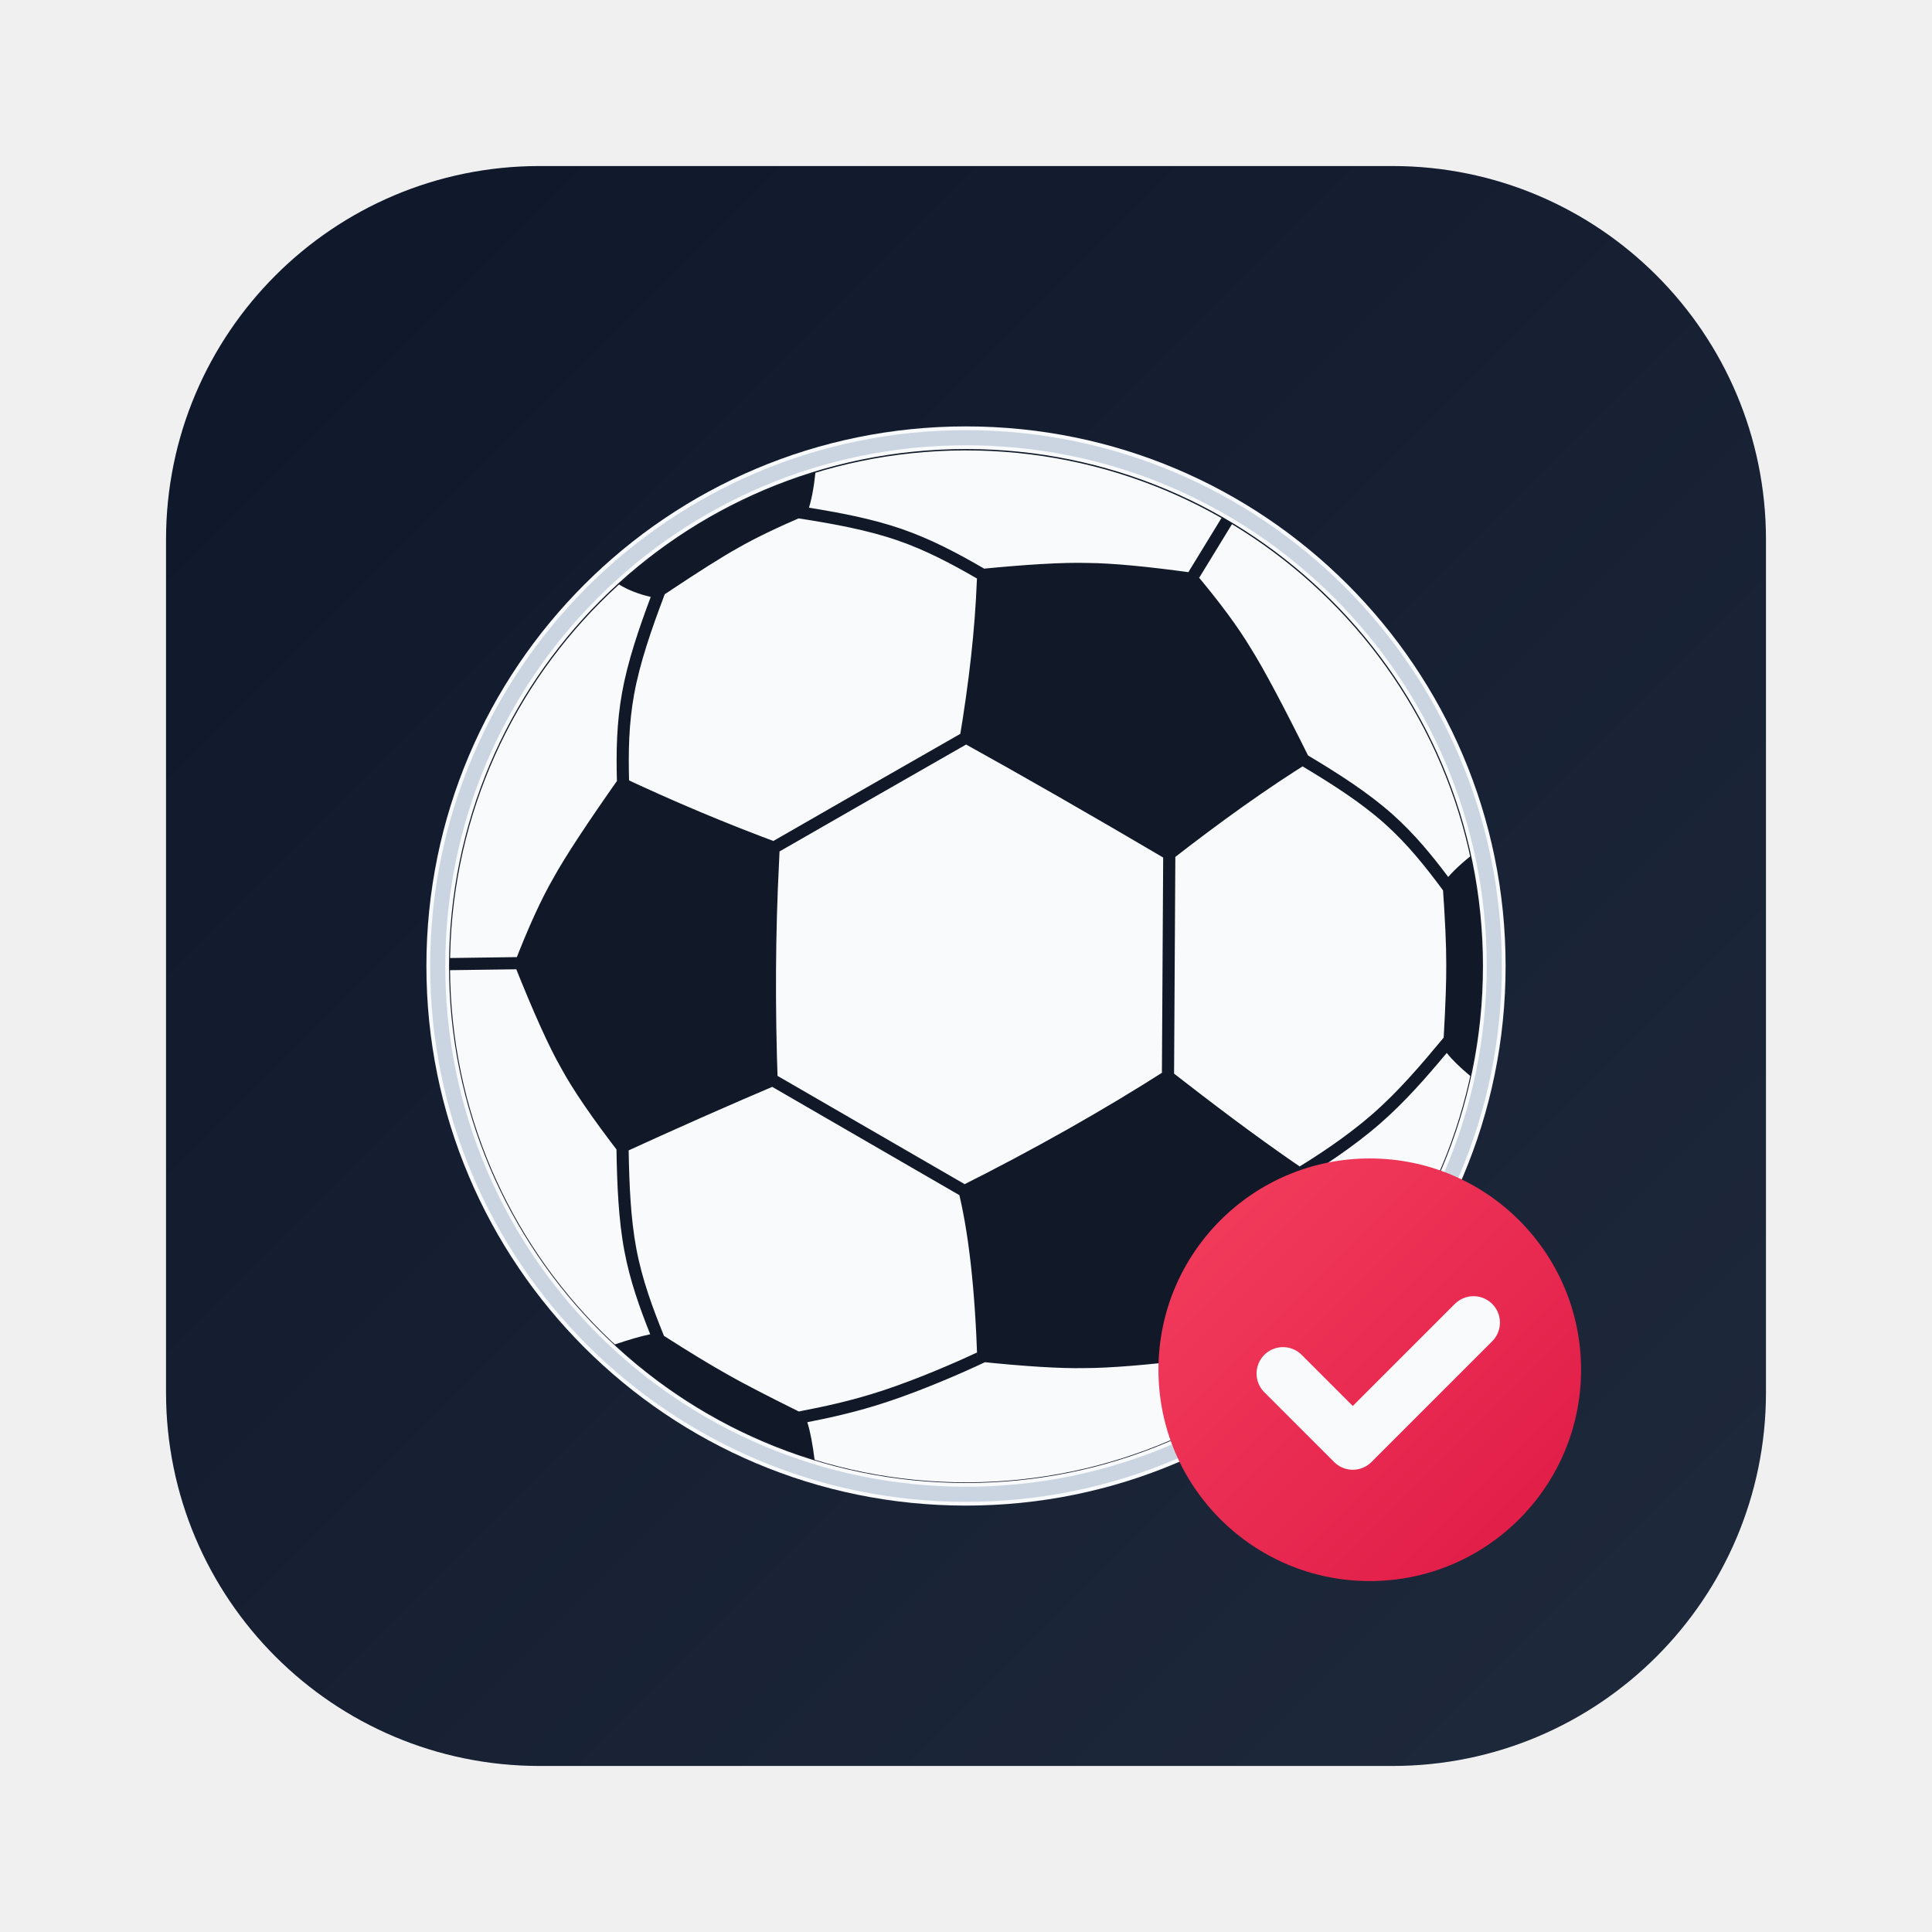
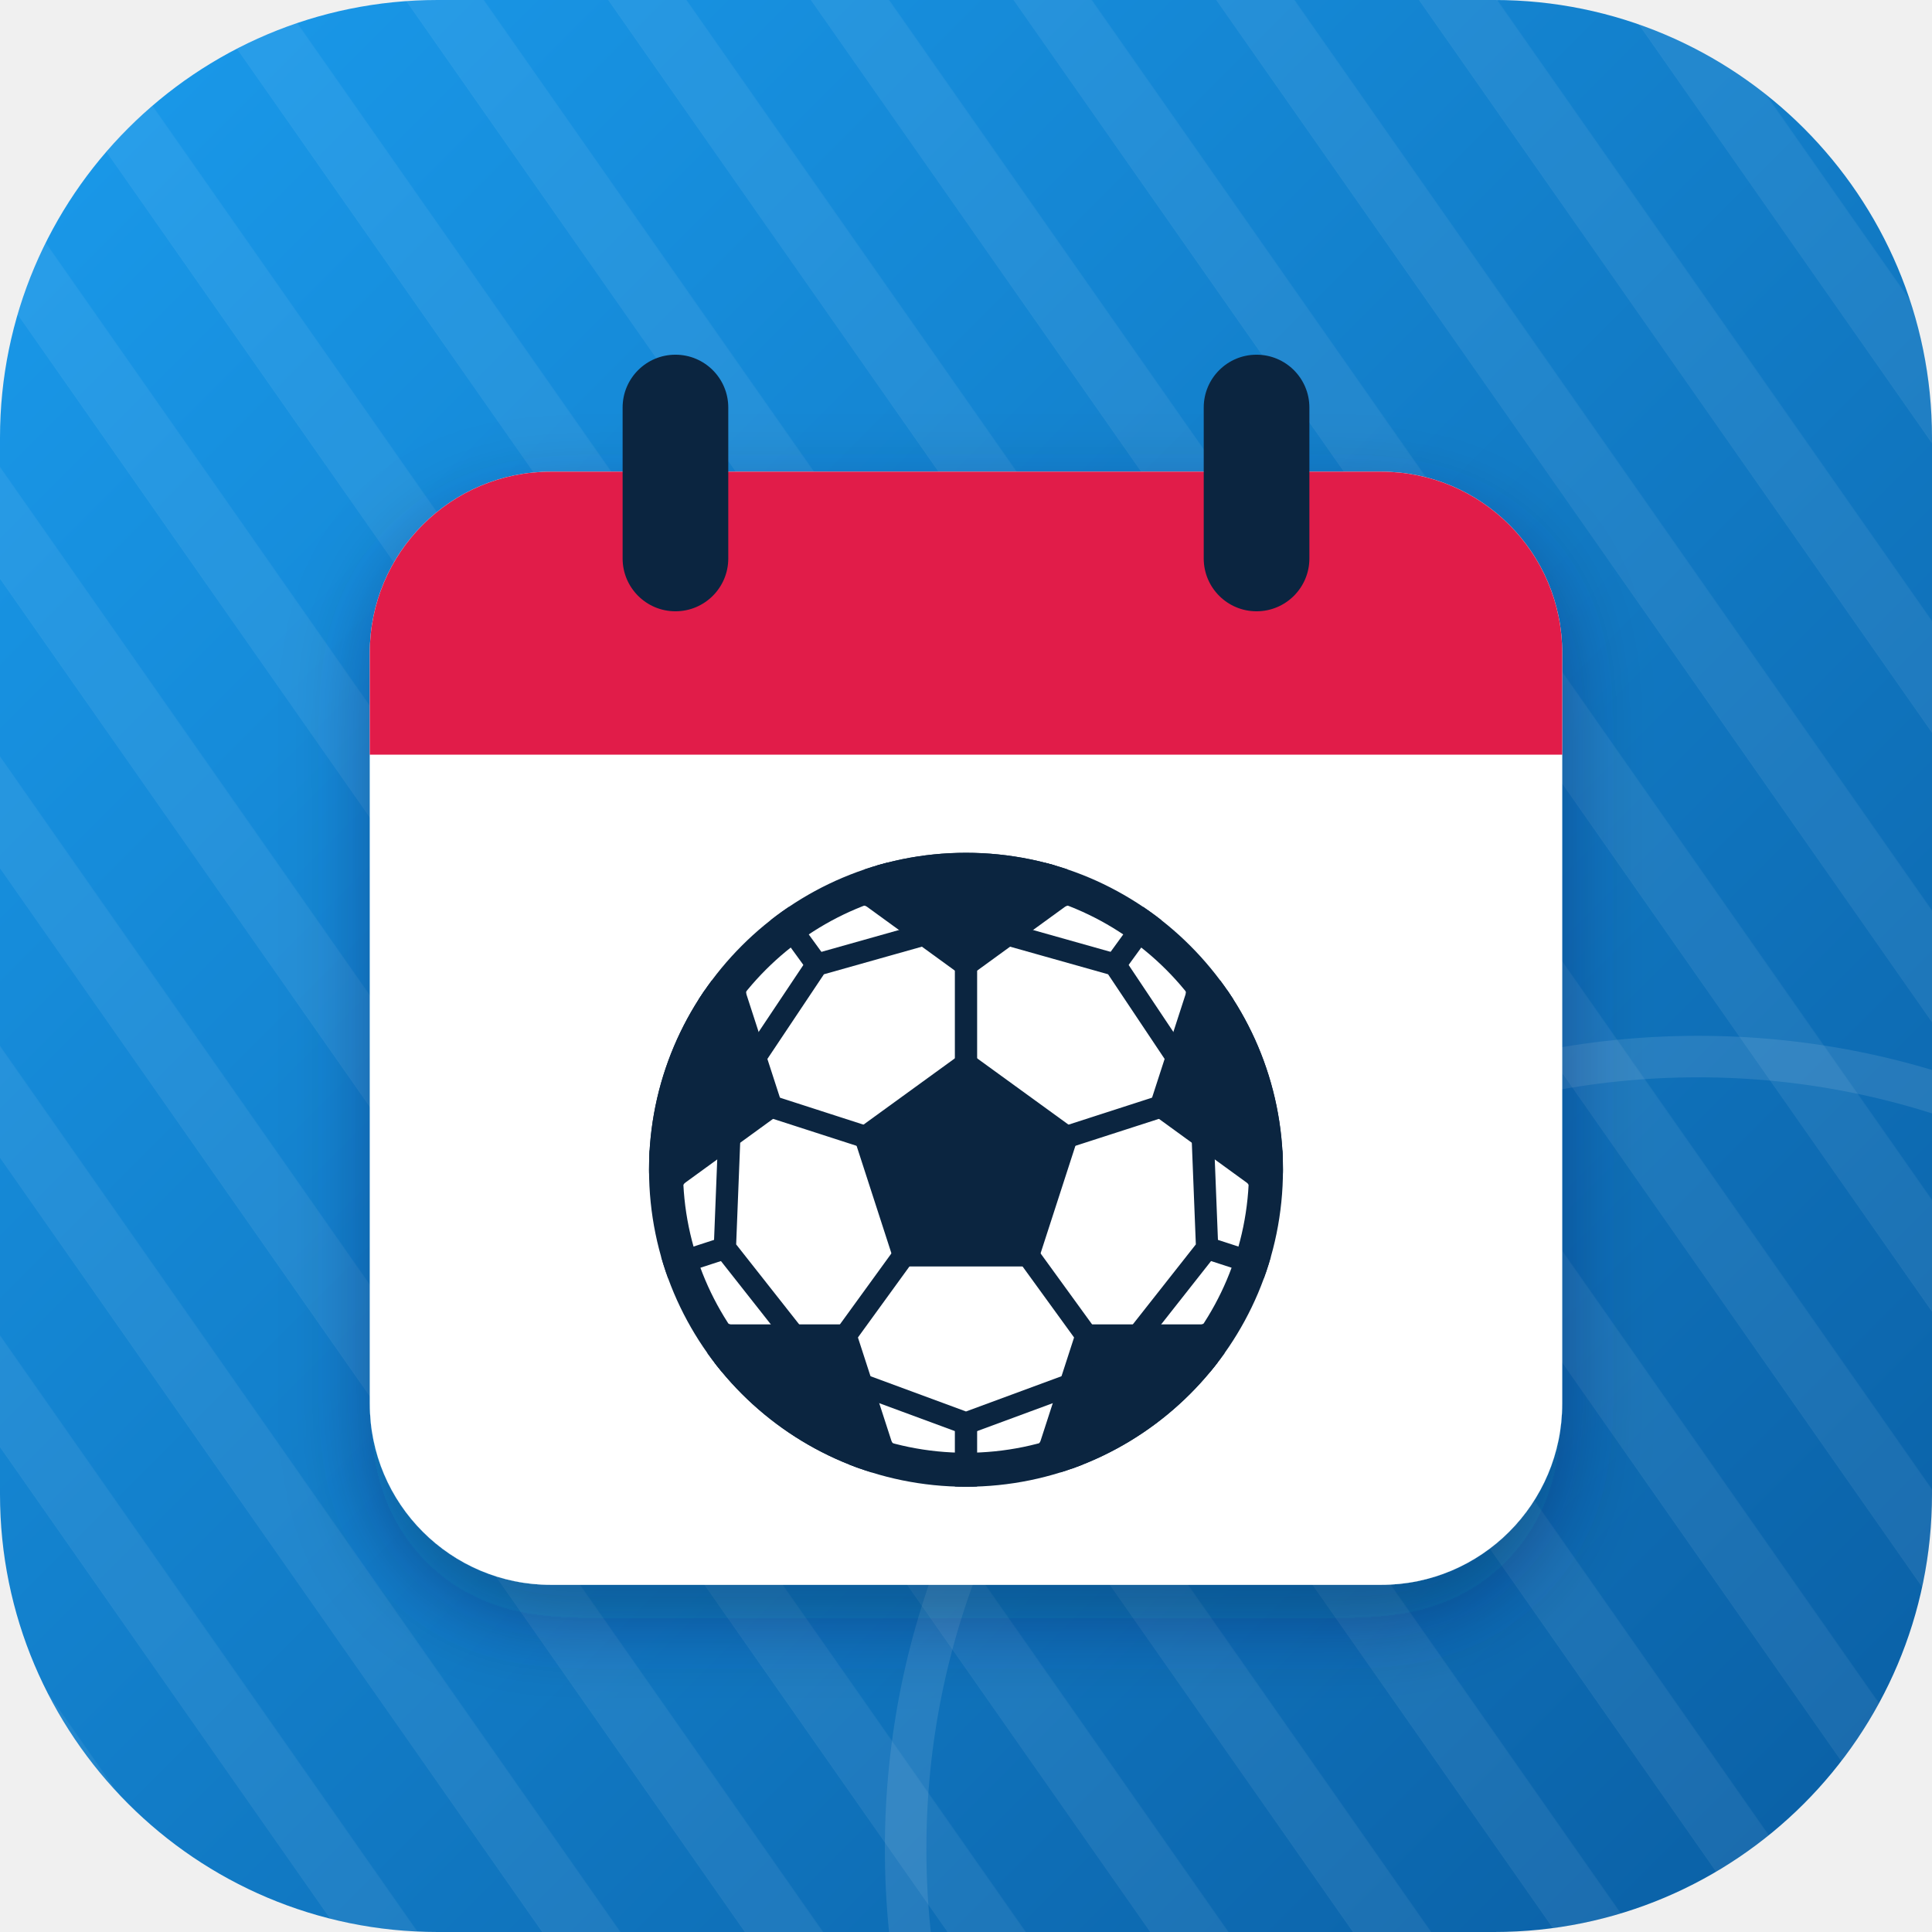
- <svg xmlns="http://www.w3.org/2000/svg" width="1024" height="1024" viewBox="0 0 1024 1024" fill="none">
+ <svg xmlns="http://www.w3.org/2000/svg" width="1024" height="1024" viewBox="0 0 1024 1024">
  <defs>
-     <linearGradient id="bg" x1="120" y1="120" x2="904" y2="904" gradientUnits="userSpaceOnUse">
-       <stop offset="0" stop-color="#0F172A" />
-       <stop offset="1" stop-color="#1E293B" />
+     <linearGradient id="bg" x1="0" y1="0" x2="1024" y2="1024" gradientUnits="userSpaceOnUse">
+       <stop offset="0" stop-color="#1a9bec" />
+       <stop offset="1" stop-color="#0a5ea3" />
    </linearGradient>
-     <linearGradient id="badge" x1="616" y1="616" x2="812" y2="812" gradientUnits="userSpaceOnUse">
-       <stop offset="0" stop-color="#F43F5E" />
-       <stop offset="1" stop-color="#E11D48" />
-     </linearGradient>
+     <pattern id="stripes" width="88" height="88" patternUnits="userSpaceOnUse" patternTransform="rotate(-35)">
+       <rect width="34" height="88" fill="#ffffff" fill-opacity="0.07" />
+     </pattern>
+     <clipPath id="tile">
+       <rect width="1024" height="1024" rx="232" />
+     </clipPath>
+     <filter id="sh" x="-20%" y="-20%" width="140%" height="140%">
+       <feDropShadow dx="0" dy="18" stdDeviation="22" flood-color="#04213f" flood-opacity="0.35" />
+     </filter>
  </defs>
-   <rect x="88" y="88" width="848" height="848" rx="198" fill="url(#bg)" />
-   <circle cx="512" cy="512" r="286" fill="#F8FAFC" />
-   <circle cx="512" cy="512" r="280" stroke="#CBD5E1" stroke-width="8" />
-   <g clip-path="url(#clipBall)">
-     <svg x="232" y="232" width="560" height="560" viewBox="852 278 1972 1972">
-       <path fill="#111827" d="M 2228.691 1060.359 C 2225.18 1063.09 2221.648 1065.84 2218.109 1068.609 C 2214.078 1066.23 2210.059 1063.859 2206.051 1061.512 L 2206.02 1061.52 L 2203.648 1463.422 C 2207.461 1461 2211.262 1458.578 2215.051 1456.148 L 2226.352 1464.879 L 2228.711 1060.359 Z M 2779.07 1059.461 C 2756.129 1077.82 2738.969 1094.98 2727.578 1110.949 C 2732.219 1176.441 2734.469 1226.25 2734.352 1260.398 C 2734.629 1291.102 2733.031 1336.852 2729.559 1397.66 C 2729.551 1397.672 2729.539 1397.68 2729.531 1397.691 C 2729.191 1404.012 2728.809 1410.488 2728.41 1417.129 C 2730.449 1420.109 2732.719 1423.18 2735.25 1426.32 C 2745.699 1439.289 2760.359 1453.609 2779.23 1469.262 C 2793.672 1402.531 2801.191 1333.23 2801 1262.16 C 2800.82 1192.609 2793.27 1124.801 2779.09 1059.461 Z M 2476.41 871.059 C 2478.148 874.559 2479.91 878.102 2481.68 881.68 C 2476.551 884.871 2471.379 888.109 2466.172 891.41 C 2521.828 924.762 2575.148 958.75 2619.488 998.32 C 2661.512 1035.828 2695.648 1078.531 2728.41 1122.93 C 2728.141 1119 2727.859 1115 2727.578 1110.949 C 2730.641 1106.66 2734.121 1102.289 2738.012 1097.82 C 2707.41 1056.969 2674.488 1016.98 2634.609 981.379 C 2588.301 940.051 2532.809 904.828 2476.43 871.059 Z M 1859.34 523.578 L 1858.102 547.961 C 1854.629 635.852 1843.699 734.352 1825.32 843.469 C 1939.66 906.68 2070.59 981.719 2218.109 1068.609 C 2315.102 992.852 2402.961 930.539 2481.68 881.68 C 2430.809 779.051 2393.441 708.828 2369.609 671.039 C 2345.48 630.828 2310.891 584.039 2265.852 530.672 C 2177.109 518.32 2110.121 512.02 2064.871 511.762 C 2019.781 510.449 1951.27 514.391 1859.34 523.578 M 2314.852 427.852 L 2253.051 528.91 C 2257.27 529.48 2261.539 530.07 2265.852 530.672 C 2268.34 533.609 2270.789 536.539 2273.219 539.441 L 2334.43 439.34 C 2327.969 435.43 2321.449 431.602 2314.871 427.852 Z M 1544.941 408.609 C 1544.16 411.121 1543.359 413.559 1542.539 415.93 L 1540.602 422 C 1535.461 424.191 1530.43 426.359 1525.5 428.512 C 1590.359 438.66 1653.469 450.051 1710.531 469.75 C 1763.34 487.988 1811.191 513.422 1858.461 540.781 L 1859.34 523.578 C 1863.578 523.16 1867.77 522.738 1871.91 522.34 C 1823.559 494.27 1773.48 467.469 1717.941 448.289 C 1663.789 429.59 1604.641 418.219 1544.941 408.609 Z M 1556.82 343.359 C 1419 385.359 1294.32 457.43 1190.398 551.898 C 1206.719 562 1226.441 569.75 1249.559 575.172 L 1249.559 575.18 C 1249.559 575.172 1249.559 575.172 1249.559 575.172 C 1254.16 576.25 1258.879 577.23 1263.738 578.121 C 1267.801 575.398 1271.789 572.73 1275.719 570.109 C 1275.719 570.109 1275.719 570.109 1275.719 570.102 L 1275.73 570.109 C 1338.609 528.141 1384.352 499.262 1412.949 483.469 C 1444.078 465.551 1486.629 445.059 1540.602 422 L 1542.539 415.93 C 1549.211 396.809 1553.98 372.621 1556.828 343.359 Z M 1275.711 570.109 C 1271.789 572.73 1267.801 575.398 1263.738 578.121 C 1258.891 577.23 1254.16 576.25 1249.57 575.18 C 1227.129 635.16 1206.641 695.328 1196.102 753.578 C 1185.82 810.34 1185.012 865.059 1186.461 918.691 C 1188.488 915.781 1190.559 912.859 1192.641 909.898 C 1198.141 912.5 1203.641 915.078 1209.141 917.641 C 1207.73 864.809 1208.57 812.121 1218.441 757.621 C 1229.391 697.18 1251.48 634.219 1275.73 570.109 Z M 1827.441 830.68 C 1682.52 913.559 1544.23 992.672 1478.41 1030.672 C 1482.488 1032.191 1486.57 1033.711 1490.648 1035.219 L 1489.98 1050.199 C 1555.77 1012.23 1693.641 933.352 1838.25 850.641 C 1833.93 848.23 1829.609 845.84 1825.32 843.469 C 1826.039 839.191 1826.75 834.93 1827.449 830.68 Z M 1192.641 909.898 C 1130.949 997.469 1089.539 1060.48 1068.41 1098.93 C 1045.559 1138.32 1020.98 1192.09 994.688 1260.211 C 1030.719 1350.77 1059.922 1415.5 1082.289 1454.391 C 1103.879 1494.422 1140.609 1548.078 1192.488 1615.363 C 1296.109 1567.852 1394.199 1524.441 1486.75 1485.129 C 1481.52 1339.891 1482.289 1201.898 1489.039 1071.16 L 1490.648 1035.219 C 1390.531 998.199 1291.191 956.43 1192.641 909.898 Z M 999.676 1247.391 L 875.074 1249.102 C 874.984 1255.129 874.945 1261.172 874.961 1267.23 C 874.965 1268.75 874.973 1270.281 874.984 1271.809 L 998.637 1270.109 C 997.332 1266.84 996.016 1263.539 994.688 1260.211 C 996.359 1255.879 998.023 1251.609 999.684 1247.391 Z M 1185.629 1606.438 C 1186.77 1671.59 1189.27 1736.574 1200.379 1795.754 C 1210.891 1851.797 1229.09 1902.414 1248.602 1951.336 C 1254.59 1950.082 1260.09 1949.121 1265.09 1948.465 L 1274.262 1954.301 C 1253.16 1902.102 1233.621 1849.789 1222.691 1791.562 C 1212.051 1734.875 1209.52 1672.344 1208.371 1608.098 C 1203.09 1610.508 1197.789 1612.93 1192.488 1615.363 C 1190.18 1612.359 1187.891 1609.387 1185.641 1606.438 Z M 1486.211 1469.07 L 1486.211 1469.078 C 1486.379 1474.422 1486.559 1479.77 1486.75 1485.129 C 1483.281 1486.609 1479.789 1488.09 1476.301 1489.578 L 1825.672 1691.719 C 1824.57 1687.008 1823.43 1682.391 1822.27 1677.875 C 1826.711 1675.656 1831.129 1673.434 1835.551 1671.211 L 1486.219 1469.07 Z M 2215.051 1456.148 L 2239.219 1474.828 C 2329.59 1545.148 2407.809 1602.543 2473.871 1646.996 C 2419.82 1774.43 2374.051 1861.137 2336.539 1907.121 C 2320.621 1929.465 2297.488 1959.672 2267.16 1997.746 C 2174.109 2008.91 2104.98 2014.488 2059.77 2014.473 C 2014.328 2015.453 1947.48 2011.328 1859.23 2002.094 C 1854.75 1864.395 1842.43 1756.32 1822.27 1677.875 C 1963.77 1607.109 2094.699 1533.199 2215.051 1456.148 M 1858.621 1985.328 C 1815.578 2005.531 1745.262 2035.785 1682.199 2056.523 C 1626.109 2074.969 1575.641 2085.938 1525.93 2095.457 C 1529.68 2097.309 1533.48 2099.188 1537.352 2101.09 L 1541.82 2115.504 C 1588.289 2106.395 1636.339 2095.508 1689.289 2078.09 C 1755.941 2056.172 1830.172 2023.973 1873.23 2003.539 C 1868.629 2003.07 1863.961 2002.59 1859.23 2002.094 C 1859.039 1996.457 1858.84 1990.867 1858.641 1985.328 Z M 1265.09 1948.465 C 1260.078 1949.121 1254.578 1950.082 1248.59 1951.34 C 1230.879 1955.055 1208.891 1961.383 1182.609 1970.328 C 1287.762 2068.016 1414.75 2142.48 1555.41 2185.594 C 1551.641 2155.676 1547.211 2132.621 1542.109 2116.438 L 1537.352 2101.09 C 1533.48 2099.188 1529.68 2097.309 1525.941 2095.457 L 1525.93 2095.461 C 1466.121 2065.844 1422.102 2043.023 1393.859 2026.988 C 1359.891 2007.895 1320.441 1983.934 1275.52 1955.098 L 1274.281 1954.309 L 1274.262 1954.312 C 1274.262 1954.305 1274.262 1954.305 1274.262 1954.301 Z M 1835.441 301.672 C 2367.309 300.27 2799.602 730.301 2801 1262.16 C 2802.398 1794.016 2372.379 2226.312 1840.52 2227.711 C 1308.66 2229.113 876.359 1799.09 874.961 1267.23 C 873.559 735.371 1303.59 303.07 1835.441 301.672 Z M 1835.391 278.961 C 1290.98 280.398 850.824 722.891 852.258 1267.289 C 853.691 1811.688 1296.18 2251.848 1840.578 2250.414 C 2384.98 2248.98 2825.141 1806.496 2823.711 1262.102 C 2822.27 717.691 2379.789 277.531 1835.391 278.961 Z M 2274.531 1988.488 C 2272.121 1991.523 2269.66 1994.605 2267.16 1997.746 C 2262.879 1998.258 2258.648 1998.762 2254.48 1999.25 L 2315.551 2101.148 C 2322.121 2097.391 2328.641 2093.559 2335.109 2089.652 Z M 2729.512 1397.719 C 2687.398 1448.469 2645.25 1497.969 2596.512 1540.52 C 2547.891 1582.949 2492.469 1618.672 2460.73 1638.105 C 2465.172 1641.125 2469.551 1644.09 2473.871 1646.996 C 2472 1651.41 2470.141 1655.777 2468.289 1660.094 C 2499.488 1641.137 2559.121 1603.293 2611.441 1557.621 C 2656.988 1517.859 2696.789 1472.34 2735.238 1426.328 C 2732.719 1423.18 2730.449 1420.109 2728.41 1417.129 C 2728.809 1410.5 2729.18 1404.031 2729.531 1397.719 Z M 2729.512 1397.719" />
-     </svg>
+   <g clip-path="url(#tile)">
+     <rect width="1024" height="1024" fill="url(#bg)" />
+     <rect width="1024" height="1024" fill="url(#stripes)" />
+     <circle cx="900" cy="980" r="420" fill="none" stroke="#ffffff" stroke-opacity="0.10" stroke-width="22" />
  </g>
-   <circle cx="726" cy="726" r="112" fill="url(#badge)" />
-   <path d="M680 728L717 765L781 701" stroke="#F8FAFC" stroke-width="28" stroke-linecap="round" stroke-linejoin="round" />
-   <defs>
-     <clipPath id="clipBall">
-       <circle cx="512" cy="512" r="274" />
+   <g transform="translate(0.0 0.0) scale(1.0)">
+     <g filter="url(#sh)">
+       <rect x="196" y="250" width="632" height="590" rx="96" fill="#ffffff" />
+       <path d="M196 346 a96 96 0 0 1 96 -96 h440 a96 96 0 0 1 96 96 v54 h-632 z" fill="#e11d48" />
+     </g>
+     <rect x="330" y="188" width="56" height="136" rx="28" fill="#0b2540" />
+     <rect x="638" y="188" width="56" height="136" rx="28" fill="#0b2540" />
+     <clipPath id="cc">
+       <circle cx="512" cy="620" r="168" />
    </clipPath>
-   </defs>
+     <circle cx="512" cy="620" r="168" fill="#ffffff" />
+     <g clip-path="url(#cc)">
+       <polygon points="512.0,562.9 566.3,602.3 545.6,666.2 478.4,666.2 457.7,602.3" fill="#0b2540" stroke="#0b2540" stroke-width="10.1" stroke-linejoin="round" />
+       <polygon points="512.0,512.5 459.3,474.2 479.4,412.2 544.6,412.2 564.7,474.2" fill="#0b2540" stroke="#0b2540" stroke-width="10.1" stroke-linejoin="round" />
+       <line x1="512.0" y1="562.9" x2="512.0" y2="512.5" stroke="#0b2540" stroke-width="11.8" stroke-linecap="round" />
+       <polygon points="614.3,586.8 634.4,524.8 699.6,524.8 719.7,586.8 667.0,625.1" fill="#0b2540" stroke="#0b2540" stroke-width="10.1" stroke-linejoin="round" />
+       <line x1="566.3" y1="602.3" x2="614.3" y2="586.8" stroke="#0b2540" stroke-width="11.8" stroke-linecap="round" />
+       <polygon points="575.2,707.0 640.4,707.0 660.5,769.0 607.8,807.3 555.1,769.0" fill="#0b2540" stroke="#0b2540" stroke-width="10.1" stroke-linejoin="round" />
+       <line x1="545.6" y1="666.2" x2="575.2" y2="707.0" stroke="#0b2540" stroke-width="11.8" stroke-linecap="round" />
+       <polygon points="448.8,707.0 468.9,769.0 416.2,807.3 363.5,769.0 383.6,707.0" fill="#0b2540" stroke="#0b2540" stroke-width="10.1" stroke-linejoin="round" />
+       <line x1="478.4" y1="666.2" x2="448.8" y2="707.0" stroke="#0b2540" stroke-width="11.8" stroke-linecap="round" />
+       <polygon points="409.7,586.8 357.0,625.1 304.3,586.8 324.4,524.8 389.6,524.8" fill="#0b2540" stroke="#0b2540" stroke-width="10.1" stroke-linejoin="round" />
+       <line x1="457.7" y1="602.3" x2="409.7" y2="586.8" stroke="#0b2540" stroke-width="11.8" stroke-linecap="round" />
+       <polyline points="459.3,474.2 591.0,511.3 667.0,625.1" fill="none" stroke="#0b2540" stroke-width="11.8" stroke-linecap="round" stroke-linejoin="round" />
+       <line x1="591.0" y1="511.3" x2="630.5" y2="456.9" stroke="#0b2540" stroke-width="11.8" stroke-linecap="round" />
+       <polyline points="634.4,524.8 639.8,661.5 555.1,769.0" fill="none" stroke="#0b2540" stroke-width="11.8" stroke-linecap="round" stroke-linejoin="round" />
+       <line x1="639.8" y1="661.5" x2="703.7" y2="682.3" stroke="#0b2540" stroke-width="11.8" stroke-linecap="round" />
+       <polyline points="640.4,707.0 512.0,754.4 383.6,707.0" fill="none" stroke="#0b2540" stroke-width="11.8" stroke-linecap="round" stroke-linejoin="round" />
+       <line x1="512.0" y1="754.4" x2="512.0" y2="821.6" stroke="#0b2540" stroke-width="11.8" stroke-linecap="round" />
+       <polyline points="468.9,769.0 384.2,661.5 389.6,524.8" fill="none" stroke="#0b2540" stroke-width="11.8" stroke-linecap="round" stroke-linejoin="round" />
+       <line x1="384.2" y1="661.5" x2="320.3" y2="682.3" stroke="#0b2540" stroke-width="11.8" stroke-linecap="round" />
+       <polyline points="357.0,625.1 433.0,511.3 564.7,474.2" fill="none" stroke="#0b2540" stroke-width="11.8" stroke-linecap="round" stroke-linejoin="round" />
+       <line x1="433.0" y1="511.3" x2="393.5" y2="456.9" stroke="#0b2540" stroke-width="11.8" stroke-linecap="round" />
+     </g>
+     <circle cx="512" cy="620" r="159.0" fill="none" stroke="#0b2540" stroke-width="18" />
+   </g>
</svg>
